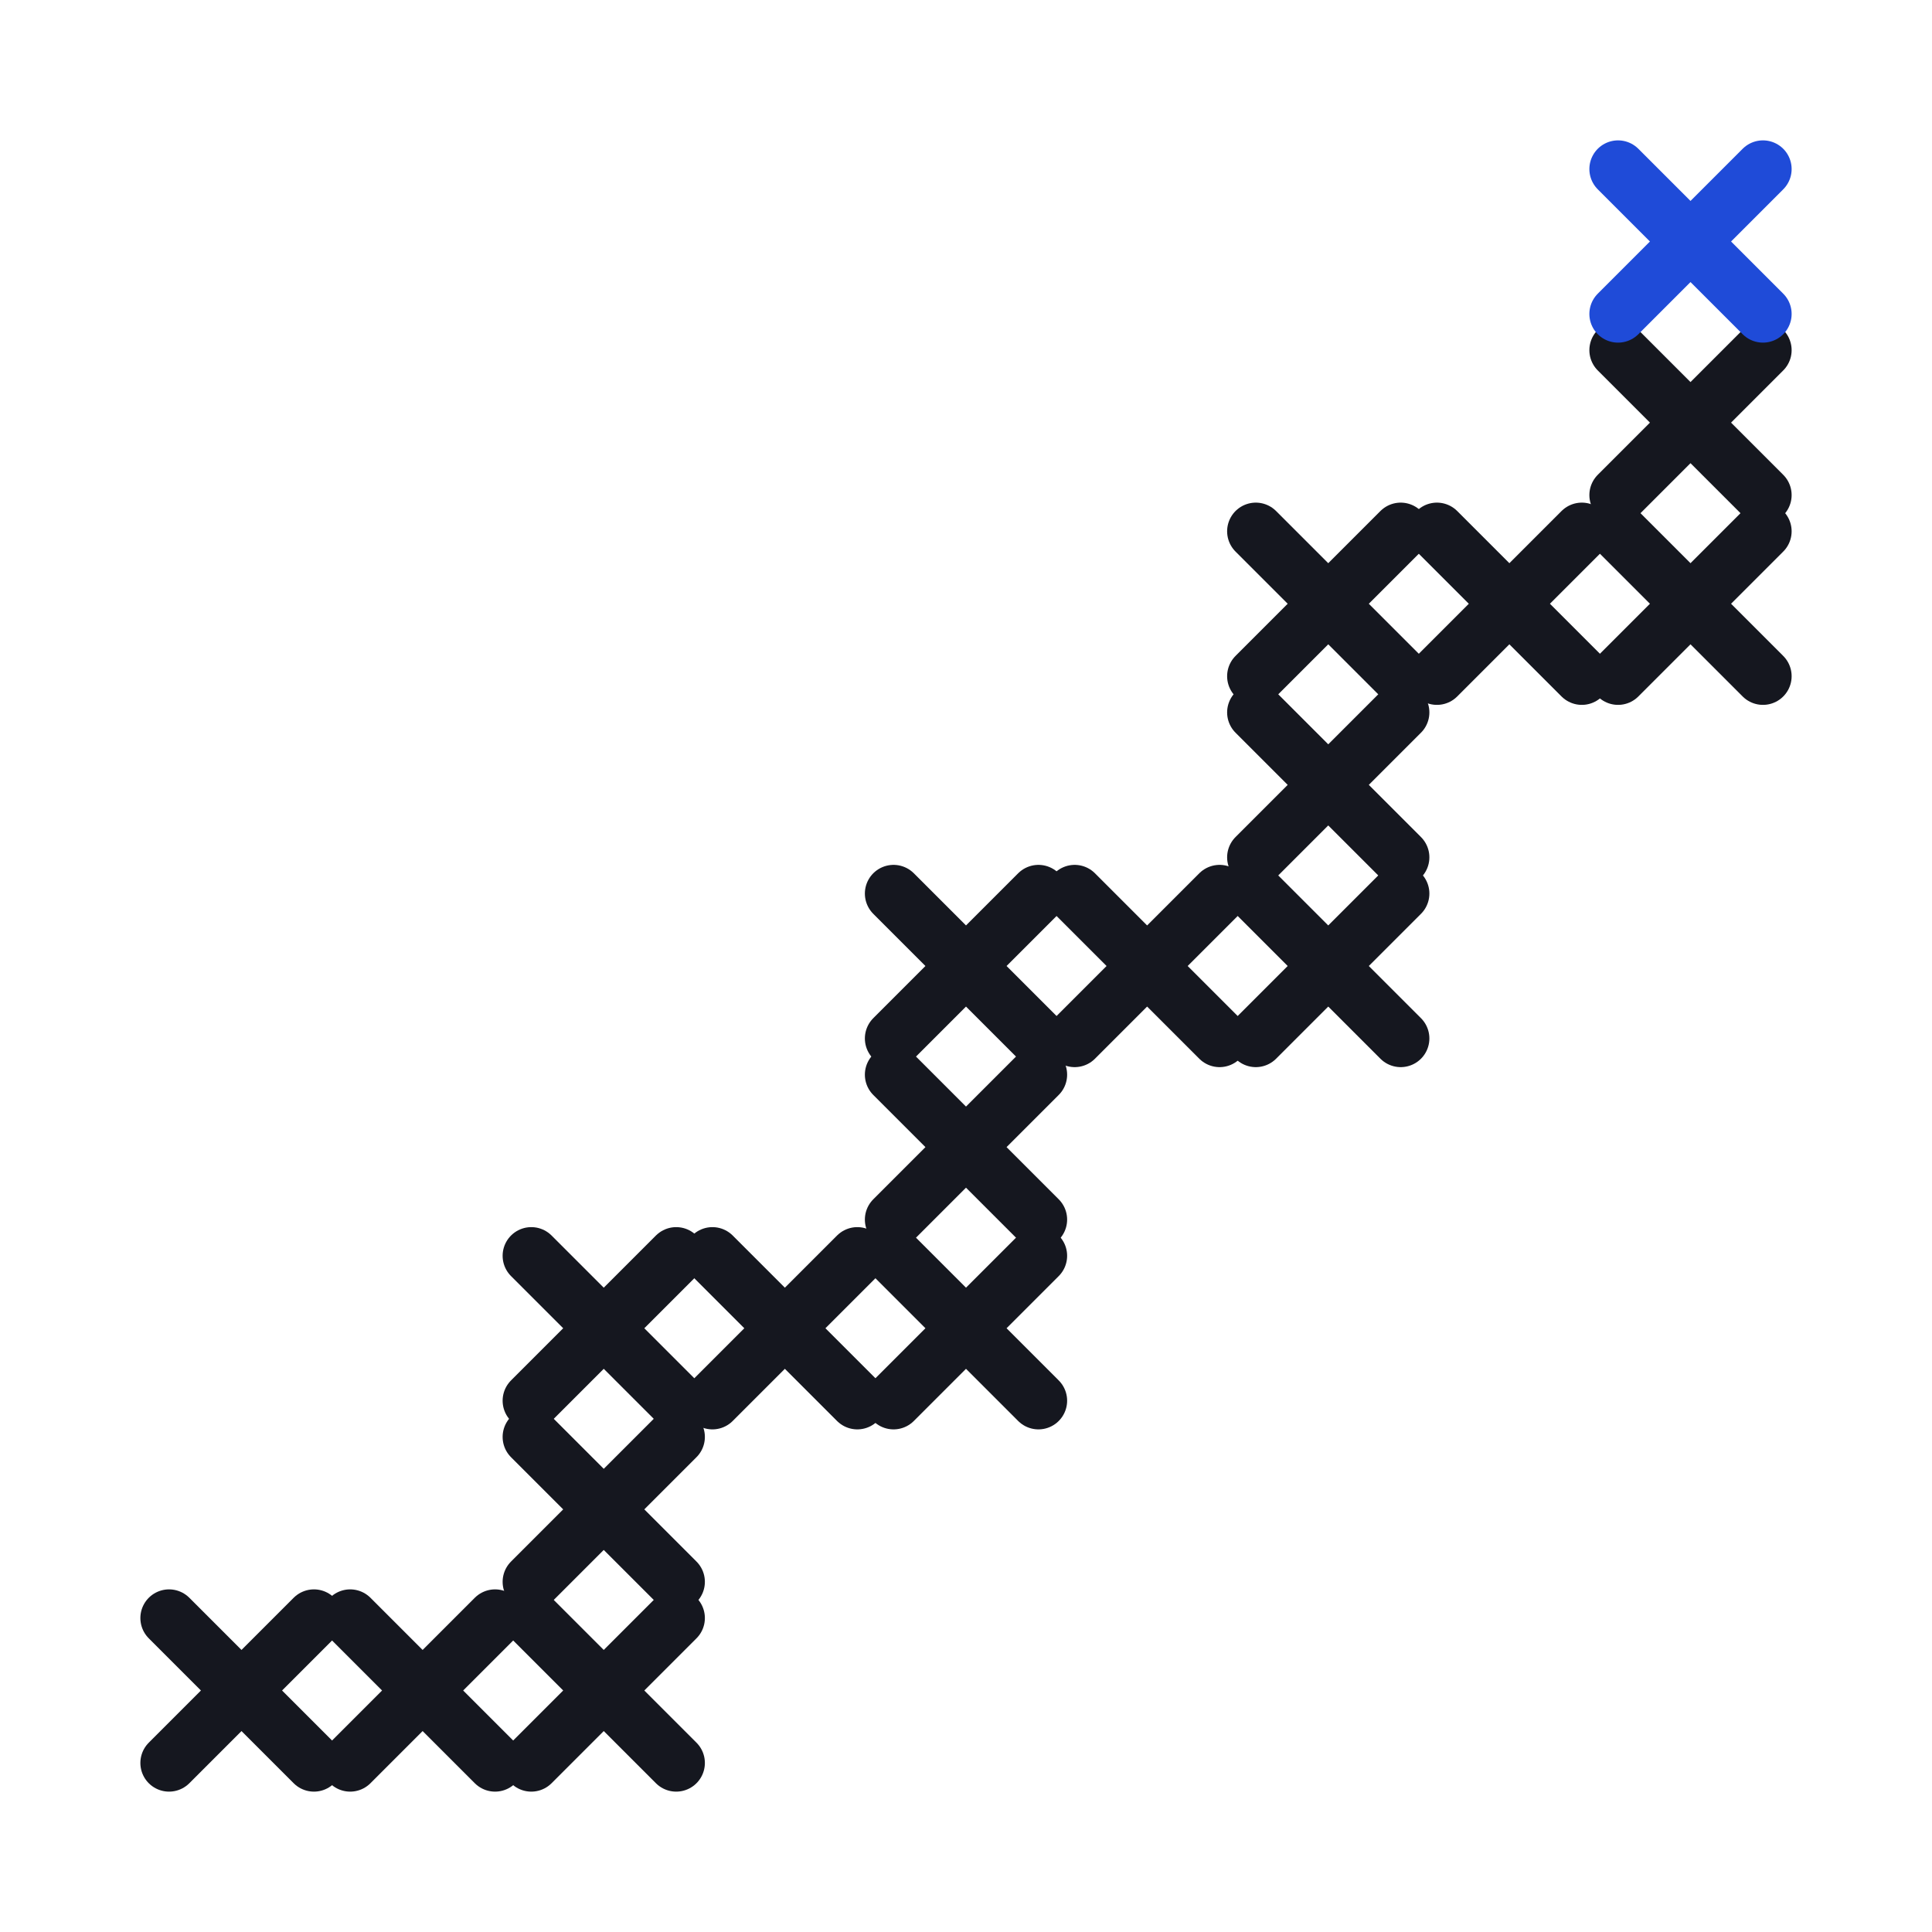
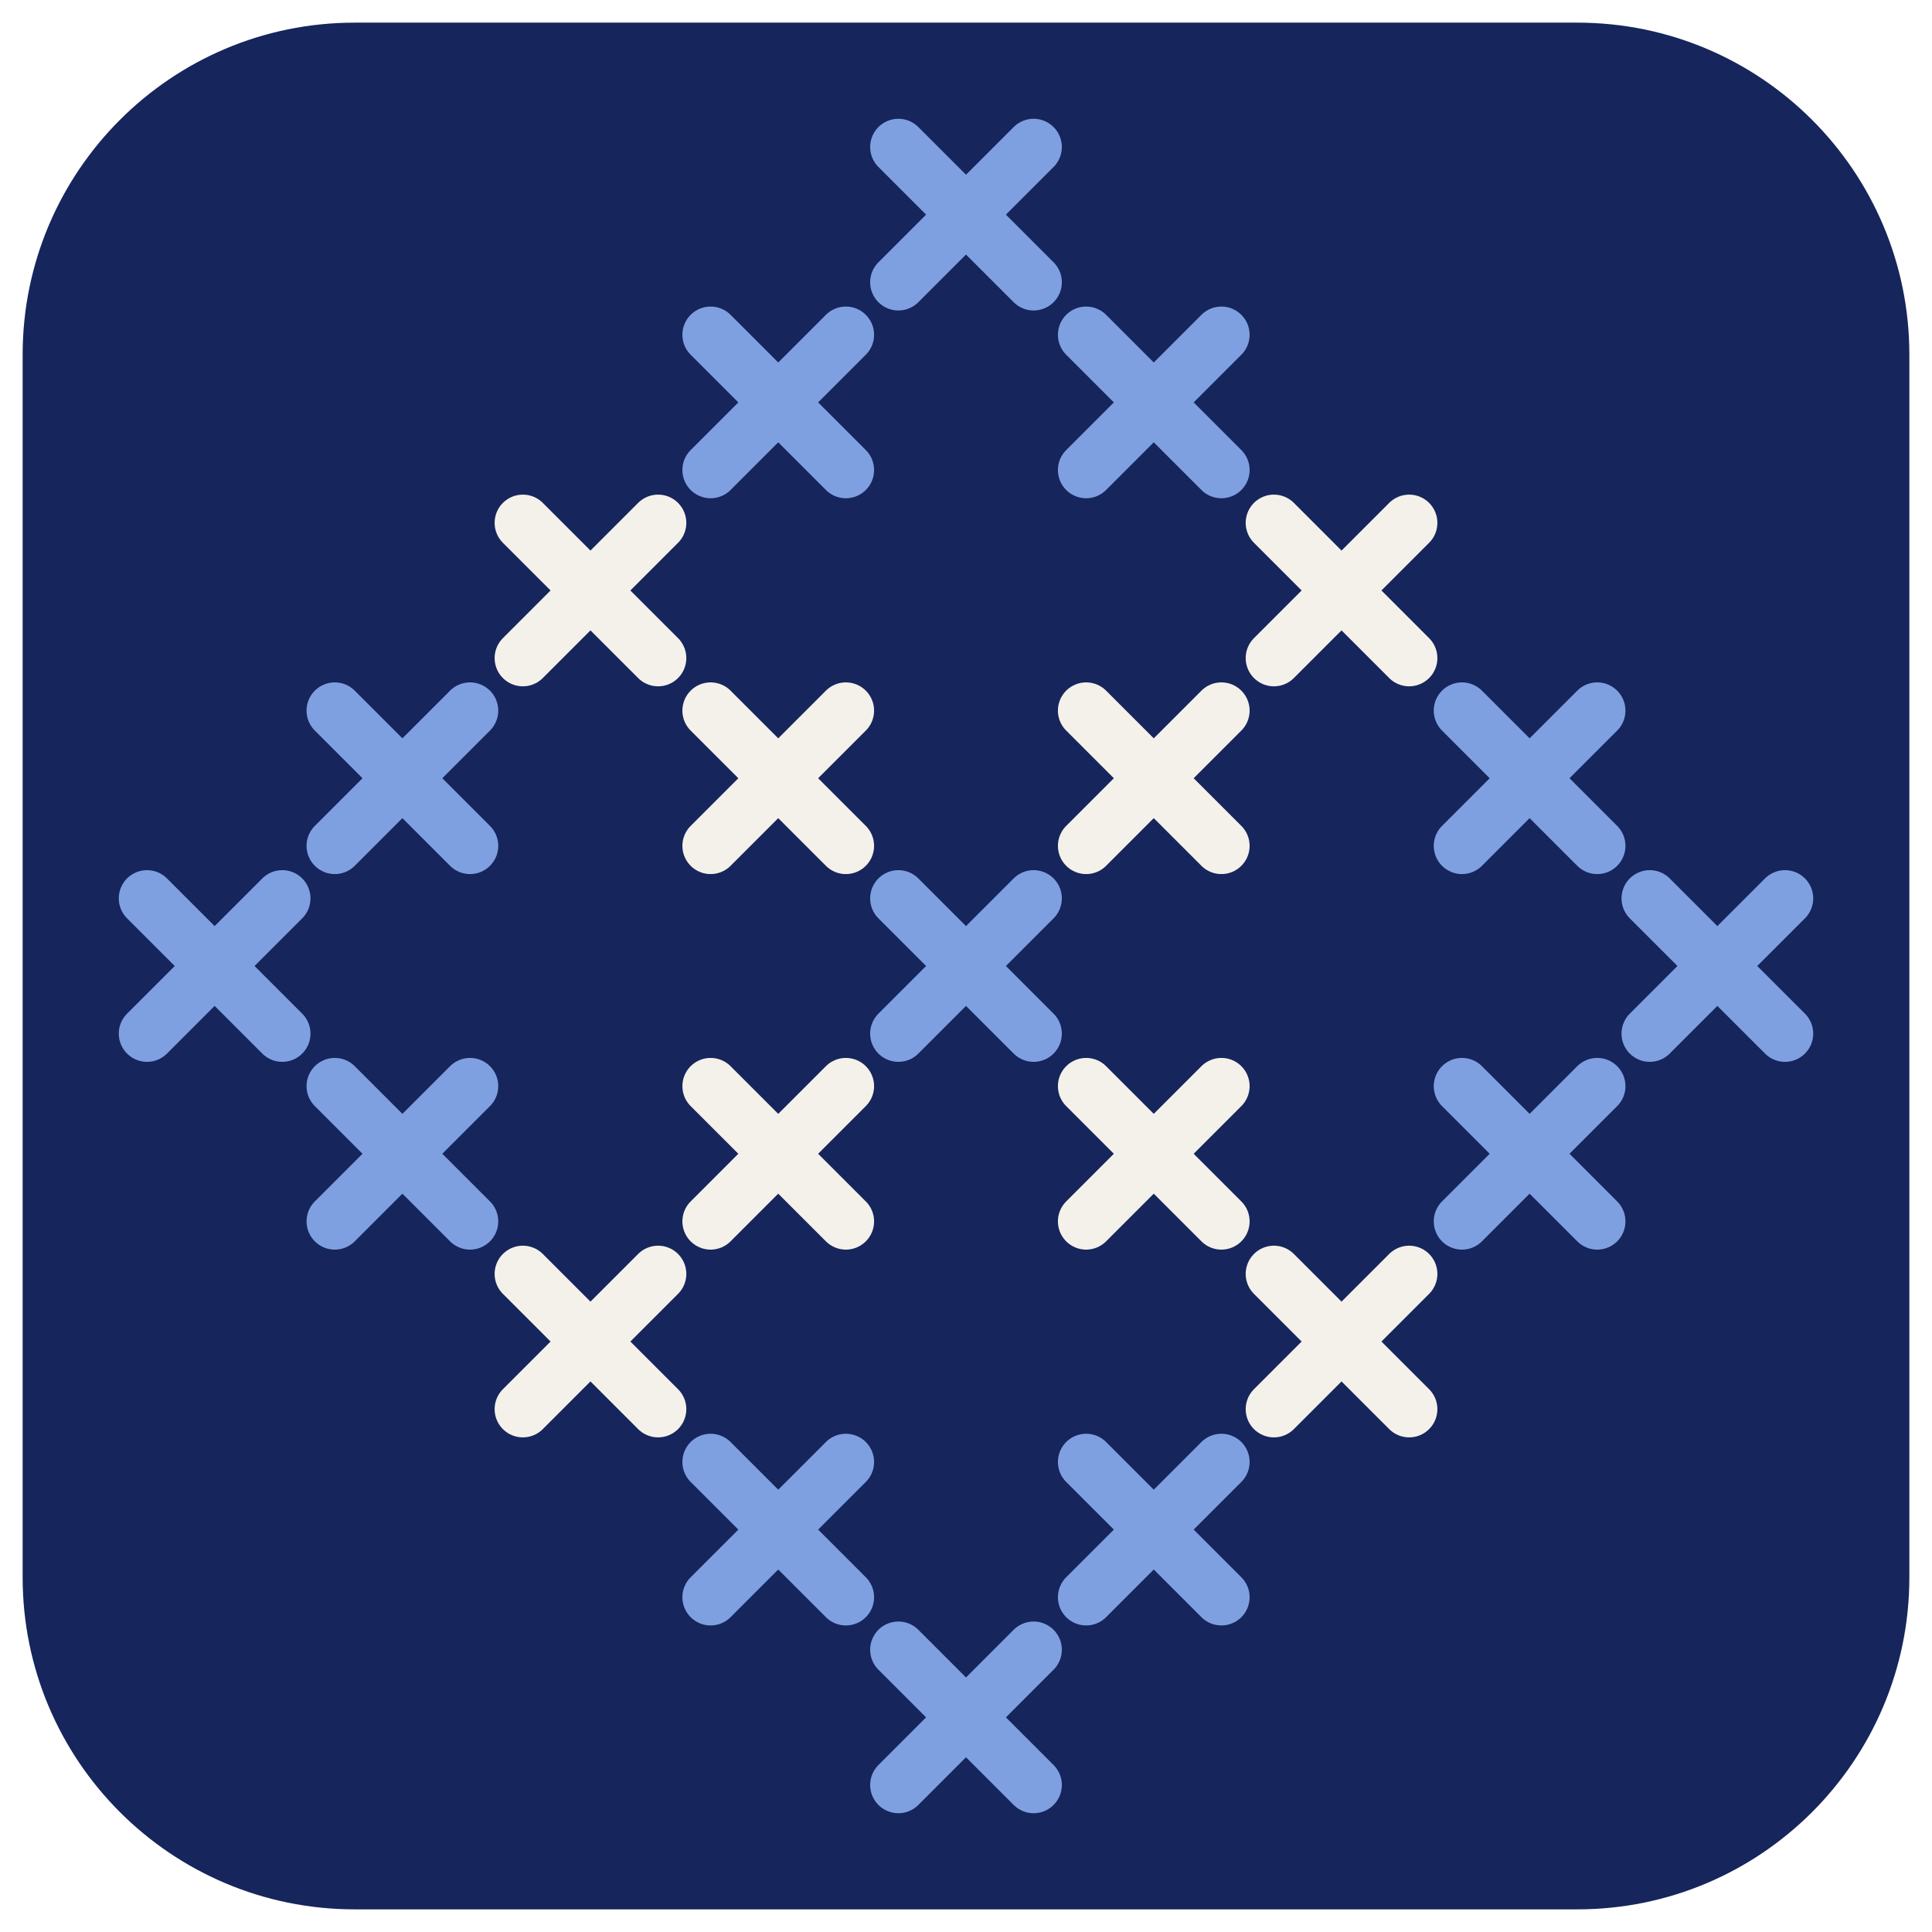
- <svg xmlns="http://www.w3.org/2000/svg" viewBox="0 0 64 64" role="img" aria-label="xila" fill="none" stroke-width="1.9" stroke-linecap="round">
-   <path d="M5.60 53.60L10.40 58.40M10.40 53.60L5.60 58.40" stroke="#15171f" />
-   <path d="M11.60 53.60L16.40 58.40M16.40 53.60L11.60 58.40" stroke="#15171f" />
-   <path d="M17.60 53.60L22.40 58.40M22.40 53.60L17.60 58.40" stroke="#15171f" />
-   <path d="M17.60 47.60L22.40 52.40M22.40 47.60L17.60 52.40" stroke="#15171f" />
-   <path d="M17.60 41.60L22.40 46.40M22.40 41.60L17.60 46.40" stroke="#15171f" />
-   <path d="M23.60 41.60L28.40 46.40M28.40 41.60L23.60 46.40" stroke="#15171f" />
-   <path d="M29.60 41.60L34.40 46.40M34.40 41.60L29.60 46.40" stroke="#15171f" />
-   <path d="M29.60 35.60L34.40 40.40M34.40 35.60L29.60 40.40" stroke="#15171f" />
-   <path d="M29.60 29.60L34.40 34.40M34.40 29.60L29.60 34.40" stroke="#15171f" />
-   <path d="M35.60 29.60L40.40 34.40M40.40 29.60L35.60 34.40" stroke="#15171f" />
-   <path d="M41.60 29.60L46.40 34.40M46.40 29.60L41.60 34.40" stroke="#15171f" />
-   <path d="M41.60 23.60L46.40 28.40M46.40 23.60L41.60 28.40" stroke="#15171f" />
-   <path d="M41.60 17.60L46.40 22.40M46.40 17.60L41.60 22.40" stroke="#15171f" />
-   <path d="M47.60 17.60L52.40 22.40M52.40 17.60L47.60 22.40" stroke="#15171f" />
-   <path d="M53.60 17.60L58.40 22.40M58.40 17.60L53.60 22.40" stroke="#15171f" />
-   <path d="M53.60 11.60L58.40 16.40M58.40 11.60L53.60 16.40" stroke="#15171f" />
-   <path d="M53.60 5.60L58.40 10.40M58.40 5.60L53.60 10.40" stroke="#1f4bd8" />
+ <svg xmlns="http://www.w3.org/2000/svg" viewBox="0 0 64 64" role="img" aria-label="xila">
+   <rect x=".75" y=".75" width="62.5" height="62.5" rx="11" fill="#16255C" />
+   <path d="M29.76 4.87L34.24 9.35M34.24 4.87L29.76 9.35" stroke="#7FA0E0" stroke-width="1.87" stroke-linecap="round" fill="none" />
+   <path d="M23.54 11.09L28.02 15.57M28.02 11.09L23.54 15.57" stroke="#7FA0E0" stroke-width="1.87" stroke-linecap="round" fill="none" />
+   <path d="M35.98 11.09L40.46 15.57M40.46 11.09L35.98 15.57" stroke="#7FA0E0" stroke-width="1.87" stroke-linecap="round" fill="none" />
+   <path d="M17.32 17.32L21.80 21.80M21.80 17.32L17.32 21.80" stroke="#F4F1EA" stroke-width="1.87" stroke-linecap="round" fill="none" />
+   <path d="M42.20 17.32L46.68 21.80M46.68 17.32L42.20 21.80" stroke="#F4F1EA" stroke-width="1.87" stroke-linecap="round" fill="none" />
+   <path d="M11.09 23.54L15.57 28.02M15.57 23.54L11.09 28.02" stroke="#7FA0E0" stroke-width="1.87" stroke-linecap="round" fill="none" />
+   <path d="M23.54 23.54L28.02 28.02M28.02 23.54L23.54 28.02" stroke="#F4F1EA" stroke-width="1.87" stroke-linecap="round" fill="none" />
+   <path d="M35.98 23.54L40.46 28.02M40.46 23.54L35.98 28.02" stroke="#F4F1EA" stroke-width="1.87" stroke-linecap="round" fill="none" />
+   <path d="M48.43 23.54L52.91 28.02M52.91 23.54L48.43 28.02" stroke="#7FA0E0" stroke-width="1.87" stroke-linecap="round" fill="none" />
+   <path d="M4.87 29.76L9.35 34.24M9.35 29.76L4.87 34.24" stroke="#7FA0E0" stroke-width="1.87" stroke-linecap="round" fill="none" />
+   <path d="M29.76 29.76L34.24 34.24M34.24 29.76L29.76 34.24" stroke="#7FA0E0" stroke-width="1.87" stroke-linecap="round" fill="none" />
+   <path d="M54.65 29.76L59.13 34.24M59.13 29.76L54.65 34.24" stroke="#7FA0E0" stroke-width="1.87" stroke-linecap="round" fill="none" />
+   <path d="M11.09 35.98L15.57 40.46M15.57 35.98L11.09 40.46" stroke="#7FA0E0" stroke-width="1.87" stroke-linecap="round" fill="none" />
+   <path d="M23.54 35.98L28.02 40.46M28.02 35.98L23.54 40.46" stroke="#F4F1EA" stroke-width="1.87" stroke-linecap="round" fill="none" />
+   <path d="M35.98 35.98L40.46 40.46M40.46 35.98L35.98 40.46" stroke="#F4F1EA" stroke-width="1.87" stroke-linecap="round" fill="none" />
+   <path d="M48.43 35.98L52.91 40.46M52.91 35.98L48.43 40.46" stroke="#7FA0E0" stroke-width="1.87" stroke-linecap="round" fill="none" />
+   <path d="M17.32 42.20L21.80 46.68M21.80 42.20L17.32 46.68" stroke="#F4F1EA" stroke-width="1.87" stroke-linecap="round" fill="none" />
+   <path d="M42.20 42.20L46.68 46.68M46.68 42.20L42.20 46.68" stroke="#F4F1EA" stroke-width="1.87" stroke-linecap="round" fill="none" />
+   <path d="M23.54 48.43L28.02 52.91M28.02 48.43L23.54 52.91" stroke="#7FA0E0" stroke-width="1.87" stroke-linecap="round" fill="none" />
+   <path d="M35.98 48.43L40.46 52.91M40.46 48.43L35.98 52.91" stroke="#7FA0E0" stroke-width="1.87" stroke-linecap="round" fill="none" />
+   <path d="M29.76 54.65L34.24 59.13M34.24 54.65L29.76 59.13" stroke="#7FA0E0" stroke-width="1.87" stroke-linecap="round" fill="none" />
</svg>
